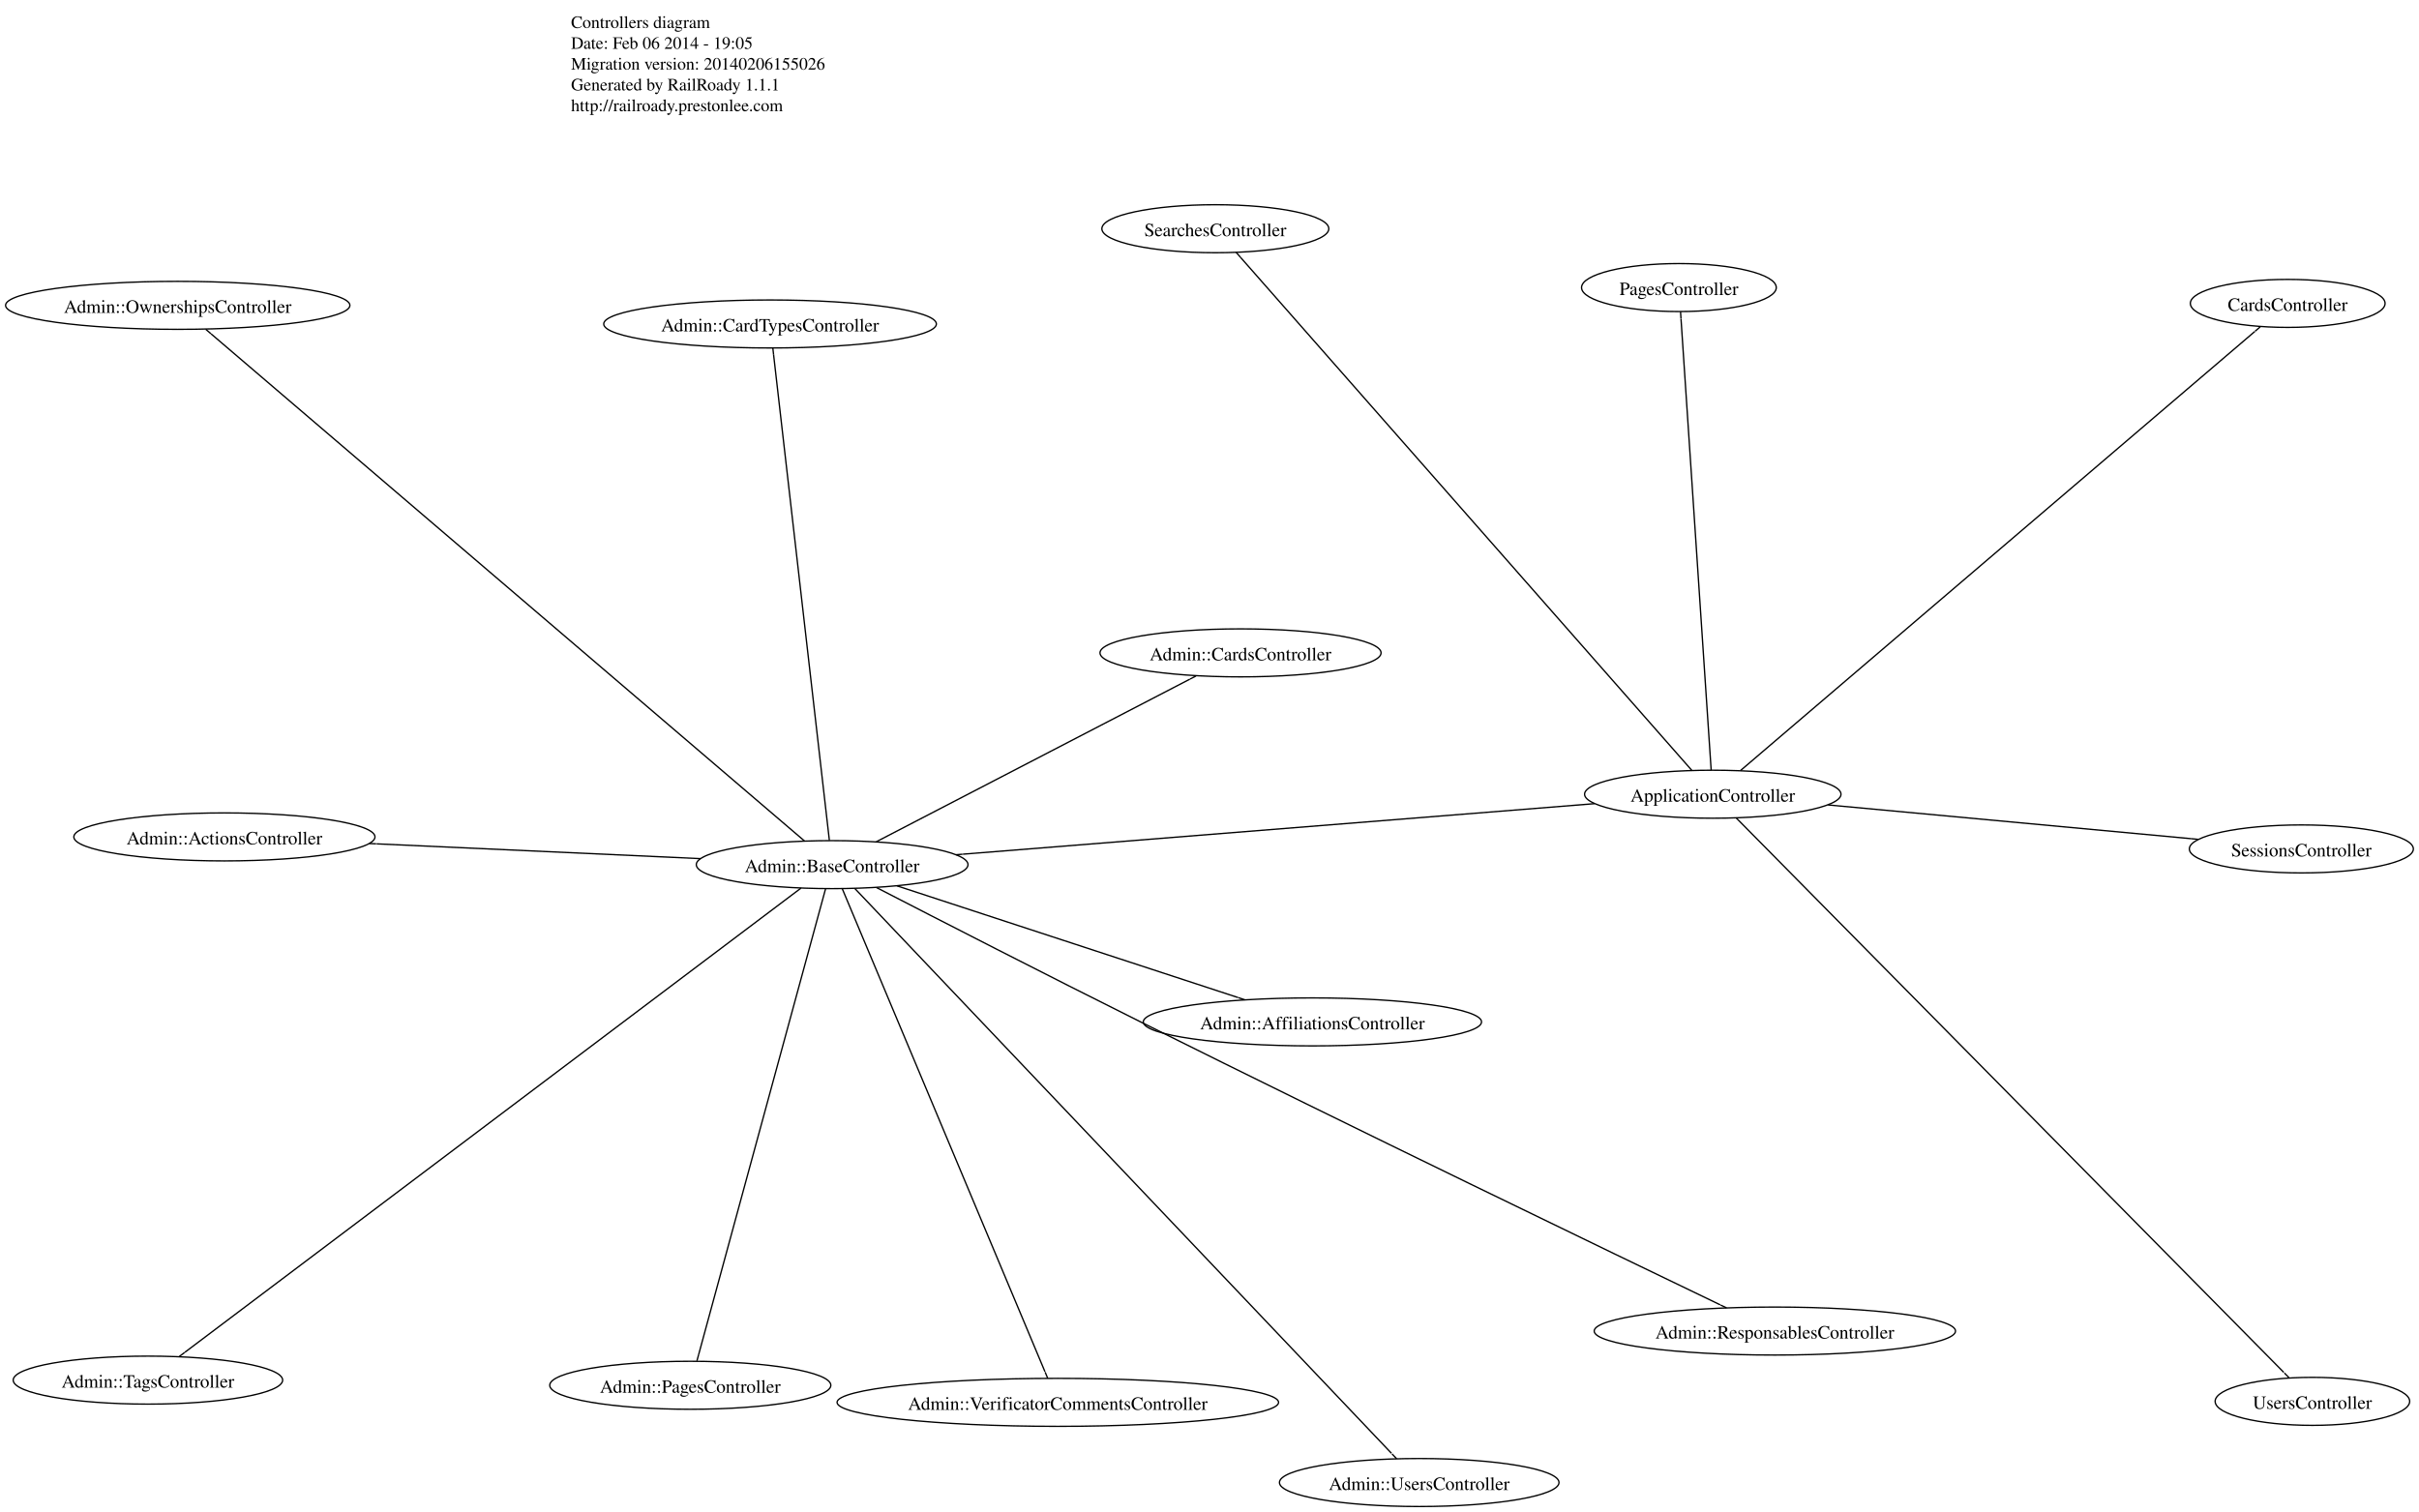
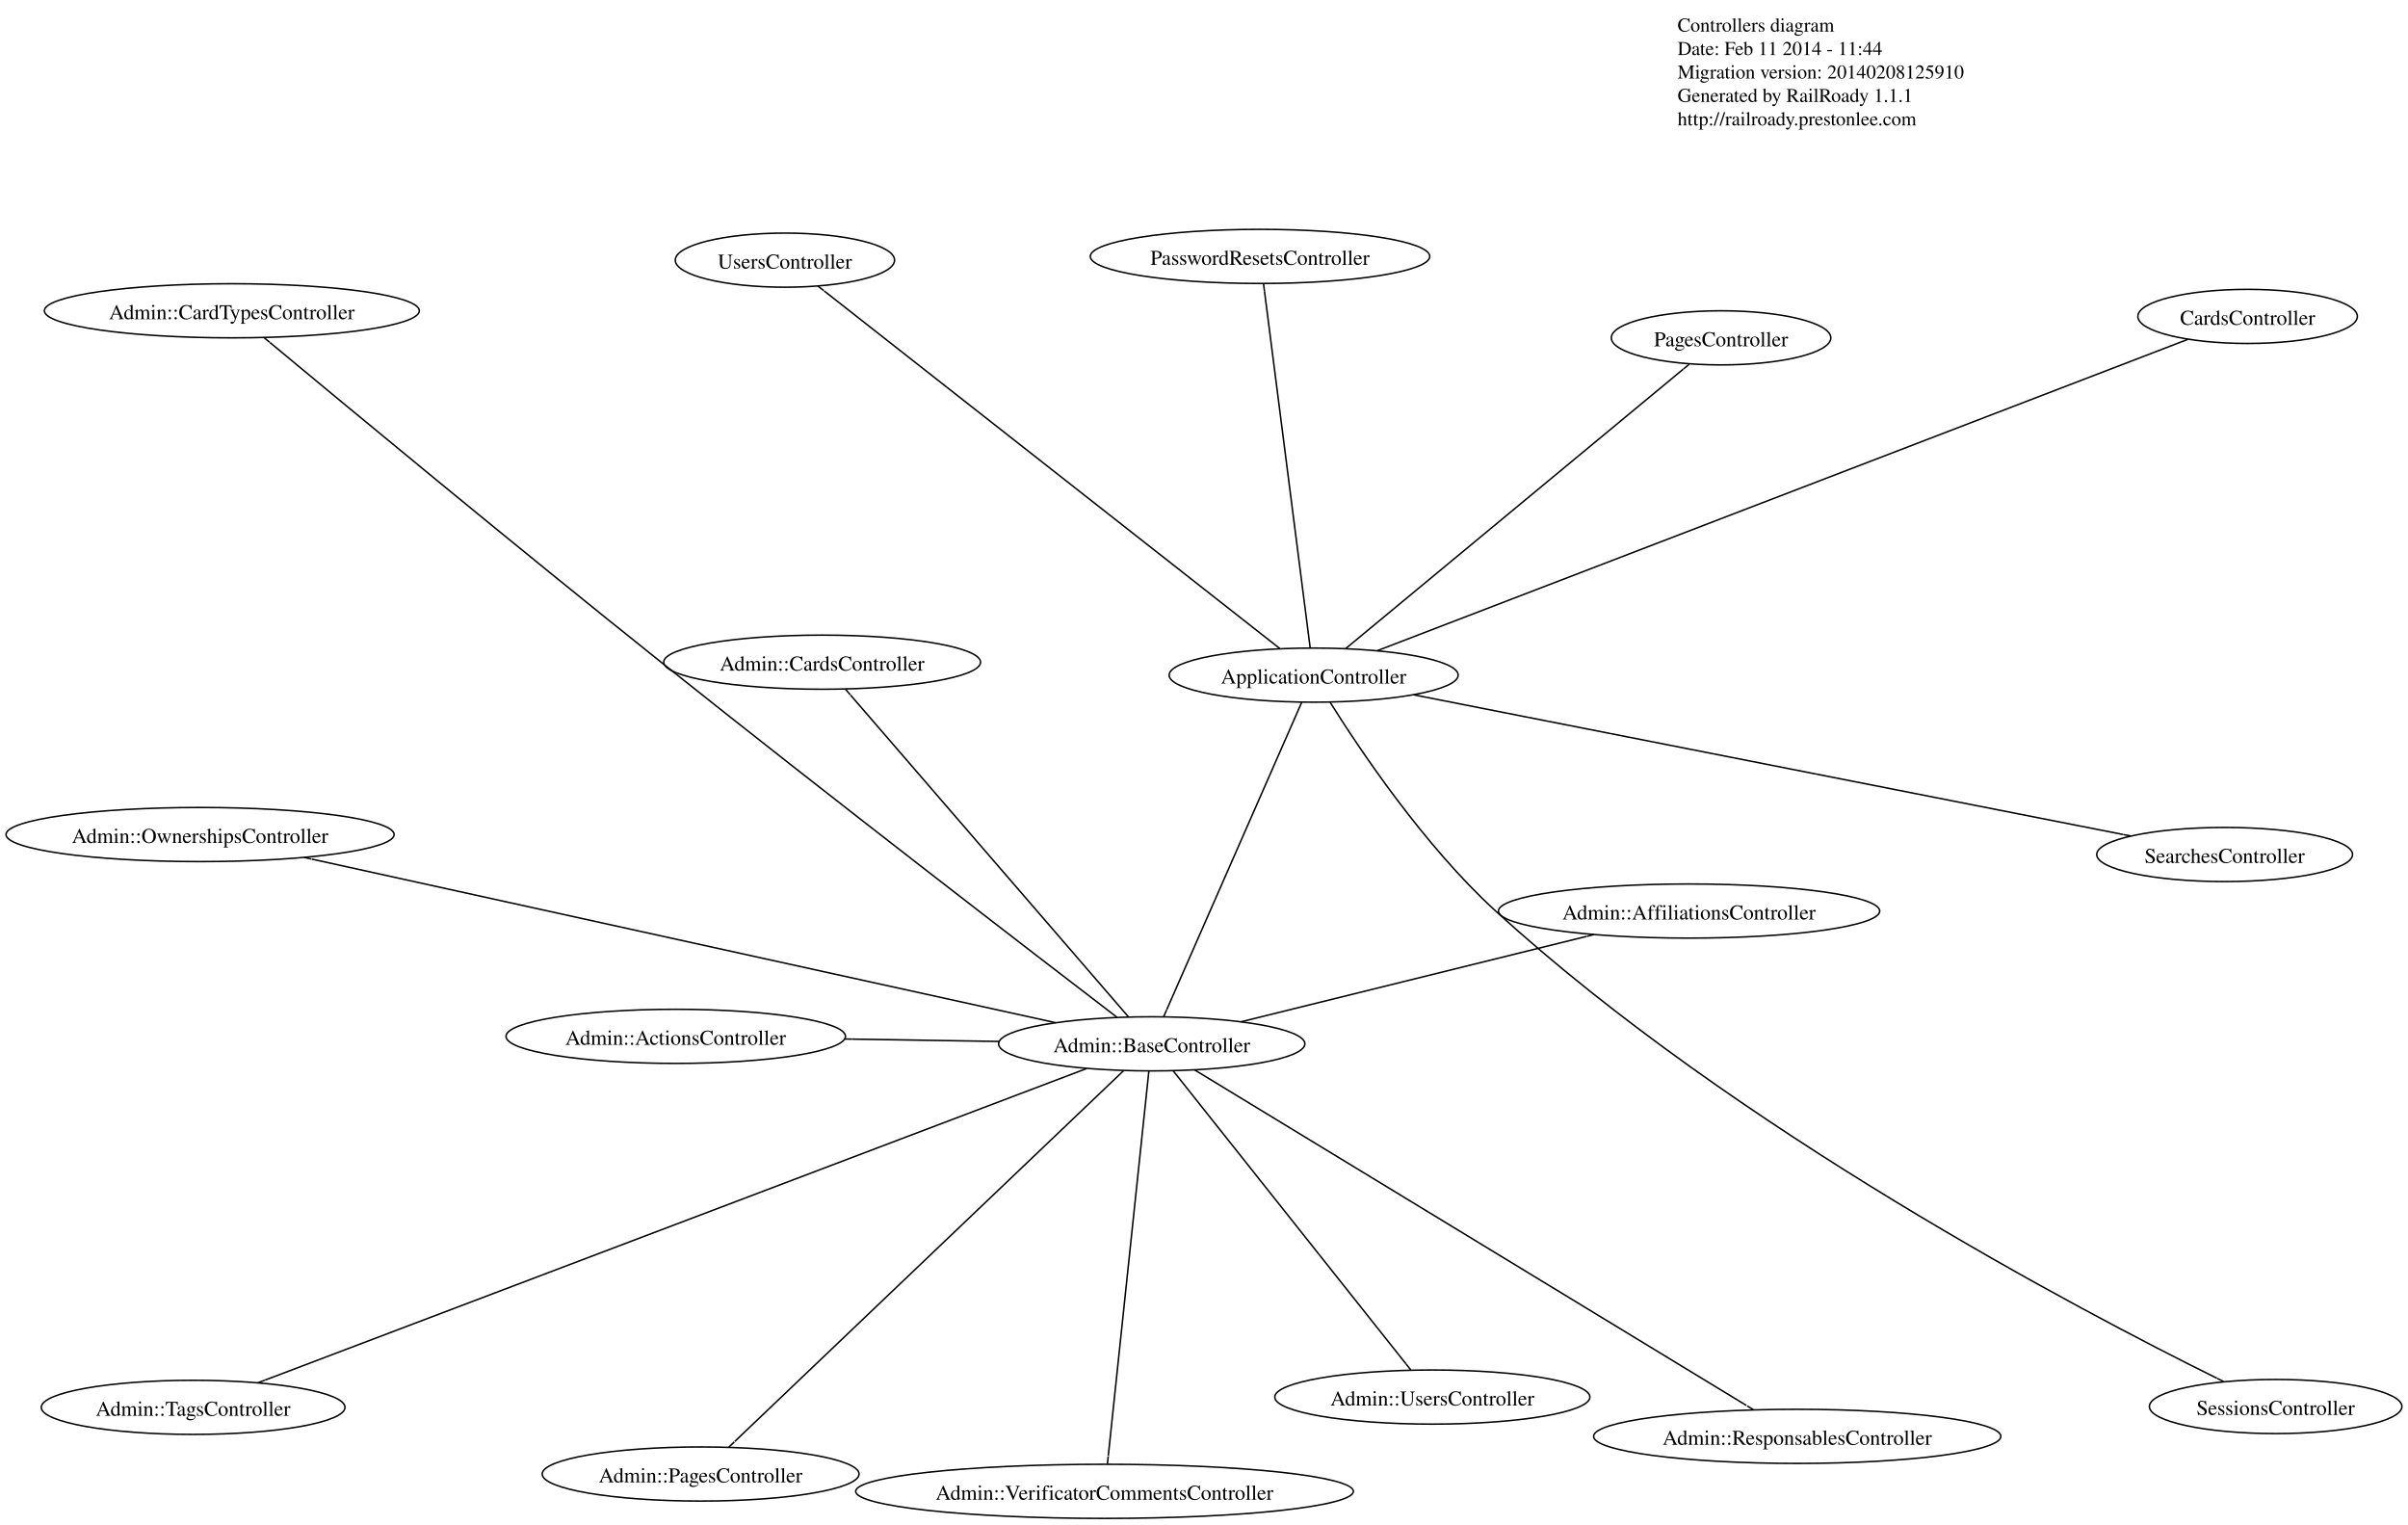
- <svg xmlns="http://www.w3.org/2000/svg" width="1814pt" height="1134pt" viewBox="0.00 0.00 1813.55 1134.00">
-   <g id="graph0" class="graph" transform="scale(1 1) rotate(0) translate(4 1130)">
-     <polygon fill="white" stroke="white" points="-4,4 -4,-1130 1809.55,-1130 1809.55,4 -4,4" />
+ <svg xmlns="http://www.w3.org/2000/svg" width="1602pt" height="1014pt" viewBox="0.00 0.00 1601.90 1014.00">
+   <g id="graph0" class="graph" transform="scale(1 1) rotate(0) translate(4 1010)">
+     <polygon fill="white" stroke="white" points="-4,4 -4,-1010 1597.9,-1010 1597.9,4 -4,4" />
    <g id="node1" class="node">
-       <text text-anchor="start" x="424" y="-1109" font-family="Times,serif" font-size="13.00">Controllers diagram</text>
-       <text text-anchor="start" x="424" y="-1093.4" font-family="Times,serif" font-size="13.00">Date: Feb 06 2014 - 19:05</text>
-       <text text-anchor="start" x="424" y="-1077.8" font-family="Times,serif" font-size="13.00">Migration version: 20140206155026</text>
-       <text text-anchor="start" x="424" y="-1062.2" font-family="Times,serif" font-size="13.00">Generated by RailRoady 1.1.1</text>
-       <text text-anchor="start" x="424" y="-1046.6" font-family="Times,serif" font-size="13.00">http://railroady.prestonlee.com</text>
+       <text text-anchor="start" x="1112" y="-989" font-family="Times,serif" font-size="13.00">Controllers diagram</text>
+       <text text-anchor="start" x="1112" y="-973.4" font-family="Times,serif" font-size="13.00">Date: Feb 11 2014 - 11:44</text>
+       <text text-anchor="start" x="1112" y="-957.8" font-family="Times,serif" font-size="13.00">Migration version: 20140208125910</text>
+       <text text-anchor="start" x="1112" y="-942.2" font-family="Times,serif" font-size="13.00">Generated by RailRoady 1.1.1</text>
+       <text text-anchor="start" x="1112" y="-926.6" font-family="Times,serif" font-size="13.00">http://railroady.prestonlee.com</text>
    </g>
    <g id="node2" class="node">
-       <ellipse fill="none" stroke="black" cx="164.056" cy="-502.251" rx="112.925" ry="18" />
-       <text text-anchor="middle" x="164.056" y="-496.651" font-family="Times,serif" font-size="14.00">Admin::ActionsController</text>
+       <ellipse fill="none" stroke="black" cx="445.51" cy="-320.65" rx="112.925" ry="18" />
+       <text text-anchor="middle" x="445.51" y="-315.05" font-family="Times,serif" font-size="14.00">Admin::ActionsController</text>
    </g>
    <g id="node3" class="node">
-       <ellipse fill="none" stroke="black" cx="979.956" cy="-363.496" rx="126.83" ry="18" />
-       <text text-anchor="middle" x="979.956" y="-357.896" font-family="Times,serif" font-size="14.00">Admin::AffiliationsController</text>
+       <ellipse fill="none" stroke="black" cx="1119.66" cy="-403.999" rx="126.83" ry="18" />
+       <text text-anchor="middle" x="1119.66" y="-398.399" font-family="Times,serif" font-size="14.00">Admin::AffiliationsController</text>
    </g>
    <g id="node4" class="node">
-       <ellipse fill="none" stroke="black" cx="619.801" cy="-481.46" rx="101.886" ry="18" />
-       <text text-anchor="middle" x="619.801" y="-475.86" font-family="Times,serif" font-size="14.00">Admin::BaseController</text>
+       <ellipse fill="none" stroke="black" cx="762.183" cy="-315.67" rx="101.886" ry="18" />
+       <text text-anchor="middle" x="762.183" y="-310.07" font-family="Times,serif" font-size="14.00">Admin::BaseController</text>
    </g>
    <g id="edge1" class="edge">
-       <path fill="none" stroke="black" d="M521.192,-485.958C449.752,-489.218 352.984,-493.632 278.196,-497.044" />
-       <polyline fill="none" stroke="black" points="272.85,-497.288 277.845,-497.06 " />
+       <path fill="none" stroke="black" d="M660.679,-317.266C629.597,-317.755 595.147,-318.296 563.088,-318.801" />
+       <polyline fill="none" stroke="black" points="557.964,-318.881 562.964,-318.803 " />
    </g>
    <g id="edge2" class="edge">
-       <path fill="none" stroke="black" d="M668.373,-465.551C734.938,-443.748 854.213,-404.682 924.299,-381.726" />
-       <polyline fill="none" stroke="black" points="929.258,-380.101 924.507,-381.658 " />
+       <path fill="none" stroke="black" d="M821.615,-330.354C884.889,-345.988 984.872,-370.693 1051.35,-387.119" />
+       <polyline fill="none" stroke="black" points="1056.48,-388.385 1051.62,-387.186 " />
    </g>
    <g id="node5" class="node">
-       <ellipse fill="none" stroke="black" cx="573.24" cy="-886.997" rx="124.738" ry="18" />
-       <text text-anchor="middle" x="573.24" y="-881.397" font-family="Times,serif" font-size="14.00">Admin::CardTypesController</text>
+       <ellipse fill="none" stroke="black" cx="150.193" cy="-803.277" rx="124.738" ry="18" />
+       <text text-anchor="middle" x="150.193" y="-797.677" font-family="Times,serif" font-size="14.00">Admin::CardTypesController</text>
    </g>
    <g id="edge4" class="edge">
-       <path fill="none" stroke="black" d="M617.71,-499.673C610.159,-565.446 584.3,-790.663 575.899,-863.833" />
-       <polyline fill="none" stroke="black" points="575.325,-868.834 575.896,-863.867 " />
+       <path fill="none" stroke="black" d="M739.082,-333.319C685.478,-374.343 548.613,-479.48 435.85,-569.454 338.885,-646.824 225.247,-740.866 175.581,-782.14" />
+       <polyline fill="none" stroke="black" points="171.545,-785.494 175.39,-782.298 " />
    </g>
    <g id="node6" class="node">
-       <ellipse fill="none" stroke="black" cx="926.051" cy="-640.294" rx="105.402" ry="18" />
-       <text text-anchor="middle" x="926.051" y="-634.694" font-family="Times,serif" font-size="14.00">Admin::CardsController</text>
+       <ellipse fill="none" stroke="black" cx="542.9" cy="-569.538" rx="105.402" ry="18" />
+       <text text-anchor="middle" x="542.9" y="-563.938" font-family="Times,serif" font-size="14.00">Admin::CardsController</text>
    </g>
    <g id="edge5" class="edge">
-       <path fill="none" stroke="black" d="M652.866,-498.609C710.148,-528.317 827.498,-589.18 888.045,-620.583" />
-       <polyline fill="none" stroke="black" points="892.66,-622.976 888.221,-620.674 " />
+       <path fill="none" stroke="black" d="M746.764,-333.521C707.603,-378.859 604.399,-498.339 561.753,-547.712" />
+       <polyline fill="none" stroke="black" points="558.303,-551.706 561.571,-547.922 " />
    </g>
    <g id="node7" class="node">
-       <ellipse fill="none" stroke="black" cx="129.056" cy="-900.963" rx="129.112" ry="18" />
-       <text text-anchor="middle" x="129.056" y="-895.363" font-family="Times,serif" font-size="14.00">Admin::OwnershipsController</text>
+       <ellipse fill="none" stroke="black" cx="129.056" cy="-454.891" rx="129.112" ry="18" />
+       <text text-anchor="middle" x="129.056" y="-449.291" font-family="Times,serif" font-size="14.00">Admin::OwnershipsController</text>
    </g>
    <g id="edge6" class="edge">
-       <path fill="none" stroke="black" d="M599.028,-499.217C520.191,-566.609 239.637,-806.435 154.036,-879.609" />
-       <polyline fill="none" stroke="black" points="150.109,-882.966 153.909,-879.717 " />
+       <path fill="none" stroke="black" d="M698.285,-329.72C580.295,-355.666 328.859,-410.955 203.428,-438.537" />
+       <polyline fill="none" stroke="black" points="198.286,-439.668 203.169,-438.594 " />
    </g>
    <g id="node8" class="node">
-       <ellipse fill="none" stroke="black" cx="513.419" cy="-90.943" rx="105.402" ry="18" />
-       <text text-anchor="middle" x="513.419" y="-85.343" font-family="Times,serif" font-size="14.00">Admin::PagesController</text>
+       <ellipse fill="none" stroke="black" cx="462.065" cy="-29.526" rx="105.402" ry="18" />
+       <text text-anchor="middle" x="462.065" y="-23.926" font-family="Times,serif" font-size="14.00">Admin::PagesController</text>
    </g>
    <g id="edge7" class="edge">
-       <path fill="none" stroke="black" d="M614.884,-463.408C597.525,-399.685 539.123,-185.3 519.734,-114.127" />
-       <polyline fill="none" stroke="black" points="518.407,-109.254 519.721,-114.078 " />
+       <path fill="none" stroke="black" d="M743.41,-297.77C690.776,-247.587 541.92,-105.663 484.784,-51.188" />
+       <polyline fill="none" stroke="black" points="480.832,-47.419 484.45,-50.869 " />
    </g>
    <g id="node9" class="node">
-       <ellipse fill="none" stroke="black" cx="1326.73" cy="-131.61" rx="135.485" ry="18" />
-       <text text-anchor="middle" x="1326.73" y="-126.01" font-family="Times,serif" font-size="14.00">Admin::ResponsablesController</text>
+       <ellipse fill="none" stroke="black" cx="1191.61" cy="-54.571" rx="135.485" ry="18" />
+       <text text-anchor="middle" x="1191.61" y="-48.971" font-family="Times,serif" font-size="14.00">Admin::ResponsablesController</text>
    </g>
    <g id="edge8" class="edge">
-       <path fill="none" stroke="black" d="M653.08,-464.251C697.989,-441.081 780.546,-398.681 851.446,-363.323 1011.53,-283.488 1203.3,-190.932 1285.75,-151.281" />
-       <polyline fill="none" stroke="black" points="1290.55,-148.975 1286.04,-151.142 " />
+       <path fill="none" stroke="black" d="M790.692,-298.336C867.006,-251.936 1075.7,-125.048 1157.8,-75.132" />
+       <polyline fill="none" stroke="black" points="1162.55,-72.241 1158.28,-74.839 " />
    </g>
    <g id="node10" class="node">
-       <ellipse fill="none" stroke="black" cx="106.705" cy="-94.807" rx="101.037" ry="18" />
-       <text text-anchor="middle" x="106.705" y="-89.207" font-family="Times,serif" font-size="14.00">Admin::TagsController</text>
+       <ellipse fill="none" stroke="black" cx="124.444" cy="-73.873" rx="101.037" ry="18" />
+       <text text-anchor="middle" x="124.444" y="-68.273" font-family="Times,serif" font-size="14.00">Admin::TagsController</text>
    </g>
    <g id="edge9" class="edge">
-       <path fill="none" stroke="black" d="M596.421,-463.841C512.28,-400.435 225.091,-184.019 134.391,-115.67" />
-       <polyline fill="none" stroke="black" points="130.222,-112.529 134.215,-115.538 " />
+       <path fill="none" stroke="black" d="M718.85,-299.24C603.958,-255.679 292.164,-137.464 172.29,-92.014" />
+       <polyline fill="none" stroke="black" points="167.417,-90.166 172.092,-91.939 " />
    </g>
    <g id="node11" class="node">
-       <ellipse fill="none" stroke="black" cx="1060.05" cy="-18" rx="104.827" ry="18" />
-       <text text-anchor="middle" x="1060.05" y="-12.4" font-family="Times,serif" font-size="14.00">Admin::UsersController</text>
+       <ellipse fill="none" stroke="black" cx="948.861" cy="-80.716" rx="104.827" ry="18" />
+       <text text-anchor="middle" x="948.861" y="-75.116" font-family="Times,serif" font-size="14.00">Admin::UsersController</text>
    </g>
    <g id="edge10" class="edge">
-       <path fill="none" stroke="black" d="M636.79,-463.576C705.642,-391.095 963.827,-119.299 1039.25,-39.906" />
-       <polyline fill="none" stroke="black" points="1043.12,-35.831 1039.67,-39.456 " />
+       <path fill="none" stroke="black" d="M776.522,-297.623C810.252,-255.17 894.542,-149.083 931.28,-102.843" />
+       <polyline fill="none" stroke="black" points="934.474,-98.823 931.364,-102.738 " />
    </g>
    <g id="node12" class="node">
-       <ellipse fill="none" stroke="black" cx="789.032" cy="-78.128" rx="165.558" ry="18" />
-       <text text-anchor="middle" x="789.032" y="-72.528" font-family="Times,serif" font-size="14.00">Admin::VerificatorCommentsController</text>
+       <ellipse fill="none" stroke="black" cx="730.78" cy="-18" rx="165.558" ry="18" />
+       <text text-anchor="middle" x="730.78" y="-12.4" font-family="Times,serif" font-size="14.00">Admin::VerificatorCommentsController</text>
    </g>
    <g id="edge11" class="edge">
-       <path fill="none" stroke="black" d="M627.402,-463.346C654.849,-397.931 748.832,-173.937 779.366,-101.166" />
-       <polyline fill="none" stroke="black" points="781.453,-96.192 779.518,-100.803 " />
+       <path fill="none" stroke="black" d="M760.266,-297.497C754.835,-246.016 739.346,-99.204 733.27,-41.602" />
+       <polyline fill="none" stroke="black" points="732.712,-36.313 733.236,-41.285 " />
    </g>
    <g id="node13" class="node">
-       <ellipse fill="none" stroke="black" cx="1280.19" cy="-534.277" rx="96.145" ry="18" />
-       <text text-anchor="middle" x="1280.19" y="-528.677" font-family="Times,serif" font-size="14.00">ApplicationController</text>
+       <ellipse fill="none" stroke="black" cx="869.903" cy="-560.929" rx="96.145" ry="18" />
+       <text text-anchor="middle" x="869.903" y="-555.329" font-family="Times,serif" font-size="14.00">ApplicationController</text>
    </g>
    <g id="edge3" class="edge">
-       <path fill="none" stroke="black" d="M1191.47,-527.181C1068.21,-517.323 845.92,-499.544 717.87,-489.303" />
-       <polyline fill="none" stroke="black" points="712.6,-488.882 717.584,-489.28 " />
+       <path fill="none" stroke="black" d="M861.982,-542.895C842.723,-499.045 793.467,-386.898 772.205,-338.487" />
+       <polyline fill="none" stroke="black" points="770.116,-333.731 772.127,-338.308 " />
    </g>
    <g id="node14" class="node">
-       <ellipse fill="none" stroke="black" cx="1711.32" cy="-902.426" rx="73.02" ry="18" />
-       <text text-anchor="middle" x="1711.32" y="-896.826" font-family="Times,serif" font-size="14.00">CardsController</text>
+       <ellipse fill="none" stroke="black" cx="1491.25" cy="-799.533" rx="73.02" ry="18" />
+       <text text-anchor="middle" x="1491.25" y="-793.933" font-family="Times,serif" font-size="14.00">CardsController</text>
    </g>
    <g id="edge12" class="edge">
-       <path fill="none" stroke="black" d="M1300.98,-552.033C1372.7,-613.274 1609.53,-815.509 1686.74,-881.441" />
-       <polyline fill="none" stroke="black" points="1690.73,-884.848 1686.93,-881.601 " />
+       <path fill="none" stroke="black" d="M912.122,-577.142C1024.74,-620.386 1331.51,-738.189 1446.72,-782.434" />
+       <polyline fill="none" stroke="black" points="1451.4,-784.231 1446.74,-782.439 " />
    </g>
    <g id="node15" class="node">
-       <ellipse fill="none" stroke="black" cx="1254.79" cy="-914.311" rx="73.02" ry="18" />
-       <text text-anchor="middle" x="1254.79" y="-908.711" font-family="Times,serif" font-size="14.00">PagesController</text>
+       <ellipse fill="none" stroke="black" cx="1140.95" cy="-785.276" rx="73.02" ry="18" />
+       <text text-anchor="middle" x="1140.95" y="-779.676" font-family="Times,serif" font-size="14.00">PagesController</text>
    </g>
    <g id="edge13" class="edge">
-       <path fill="none" stroke="black" d="M1278.98,-552.351C1274.81,-614.745 1261.02,-821.084 1256.35,-890.948" />
-       <polyline fill="none" stroke="black" points="1256.01,-896.126 1256.34,-891.137 " />
+       <path fill="none" stroke="black" d="M891.171,-578.533C940.553,-619.407 1062.79,-720.585 1115.78,-764.444" />
+       <polyline fill="none" stroke="black" points="1119.78,-767.753 1115.93,-764.565 " />
    </g>
    <g id="node16" class="node">
-       <ellipse fill="none" stroke="black" cx="907.154" cy="-958.441" rx="85.096" ry="18" />
-       <text text-anchor="middle" x="907.154" y="-952.841" font-family="Times,serif" font-size="14.00">SearchesController</text>
+       <ellipse fill="none" stroke="black" cx="834.228" cy="-839.441" rx="112.925" ry="18" />
+       <text text-anchor="middle" x="834.228" y="-833.841" font-family="Times,serif" font-size="14.00">PasswordResetsController</text>
    </g>
    <g id="edge14" class="edge">
-       <path fill="none" stroke="black" d="M1264.4,-552.232C1204.45,-620.392 991.088,-863.003 926.086,-936.914" />
-       <polyline fill="none" stroke="black" points="922.741,-940.717 926.043,-936.963 " />
+       <path fill="none" stroke="black" d="M867.562,-579.203C861.3,-628.091 844.168,-761.838 837.218,-816.102" />
+       <polyline fill="none" stroke="black" points="836.577,-821.1 837.213,-816.141 " />
    </g>
    <g id="node17" class="node">
-       <ellipse fill="none" stroke="black" cx="1721.55" cy="-493.237" rx="84.002" ry="18" />
-       <text text-anchor="middle" x="1721.55" y="-487.637" font-family="Times,serif" font-size="14.00">SessionsController</text>
+       <ellipse fill="none" stroke="black" cx="1475.96" cy="-441.608" rx="85.096" ry="18" />
+       <text text-anchor="middle" x="1475.96" y="-436.008" font-family="Times,serif" font-size="14.00">SearchesController</text>
    </g>
    <g id="edge15" class="edge">
-       <path fill="none" stroke="black" d="M1366.6,-526.242C1445.55,-518.901 1561.48,-508.121 1639.15,-500.899" />
-       <polyline fill="none" stroke="black" points="1644.21,-500.429 1639.23,-500.892 " />
+       <path fill="none" stroke="black" d="M936.495,-547.819C1052.69,-524.942 1291.23,-477.978 1408.23,-454.944" />
+       <polyline fill="none" stroke="black" points="1413.36,-453.933 1408.46,-454.899 " />
    </g>
    <g id="node18" class="node">
-       <ellipse fill="none" stroke="black" cx="1729.84" cy="-78.878" rx="72.945" ry="18" />
-       <text text-anchor="middle" x="1729.84" y="-73.278" font-family="Times,serif" font-size="14.00">UsersController</text>
+       <ellipse fill="none" stroke="black" cx="1509.9" cy="-74.421" rx="84.002" ry="18" />
+       <text text-anchor="middle" x="1509.9" y="-68.821" font-family="Times,serif" font-size="14.00">SessionsController</text>
    </g>
    <g id="edge16" class="edge">
-       <path fill="none" stroke="black" d="M1297.82,-516.425C1368.48,-444.855 1631.17,-178.812 1708.37,-100.622" />
-       <polyline fill="none" stroke="black" points="1712.33,-96.607 1708.82,-100.165 " />
+       <path fill="none" stroke="black" d="M880.896,-542.808C900.344,-511.755 943.308,-447.503 991.153,-403.851 1149.88,-259.036 1379.92,-138.188 1470.83,-93.224" />
+       <polyline fill="none" stroke="black" points="1475.57,-90.884 1471.09,-93.096 " />
+     </g>
+     <g id="node19" class="node">
+       <ellipse fill="none" stroke="black" cx="518.144" cy="-836.958" rx="72.945" ry="18" />
+       <text text-anchor="middle" x="518.144" y="-831.358" font-family="Times,serif" font-size="14.00">UsersController</text>
+     </g>
+     <g id="edge17" class="edge">
+       <path fill="none" stroke="black" d="M847.364,-578.616C785.045,-627.518 610.652,-764.366 544.259,-816.466" />
+       <polyline fill="none" stroke="black" points="540.044,-819.773 543.978,-816.686 " />
    </g>
  </g>
</svg>
